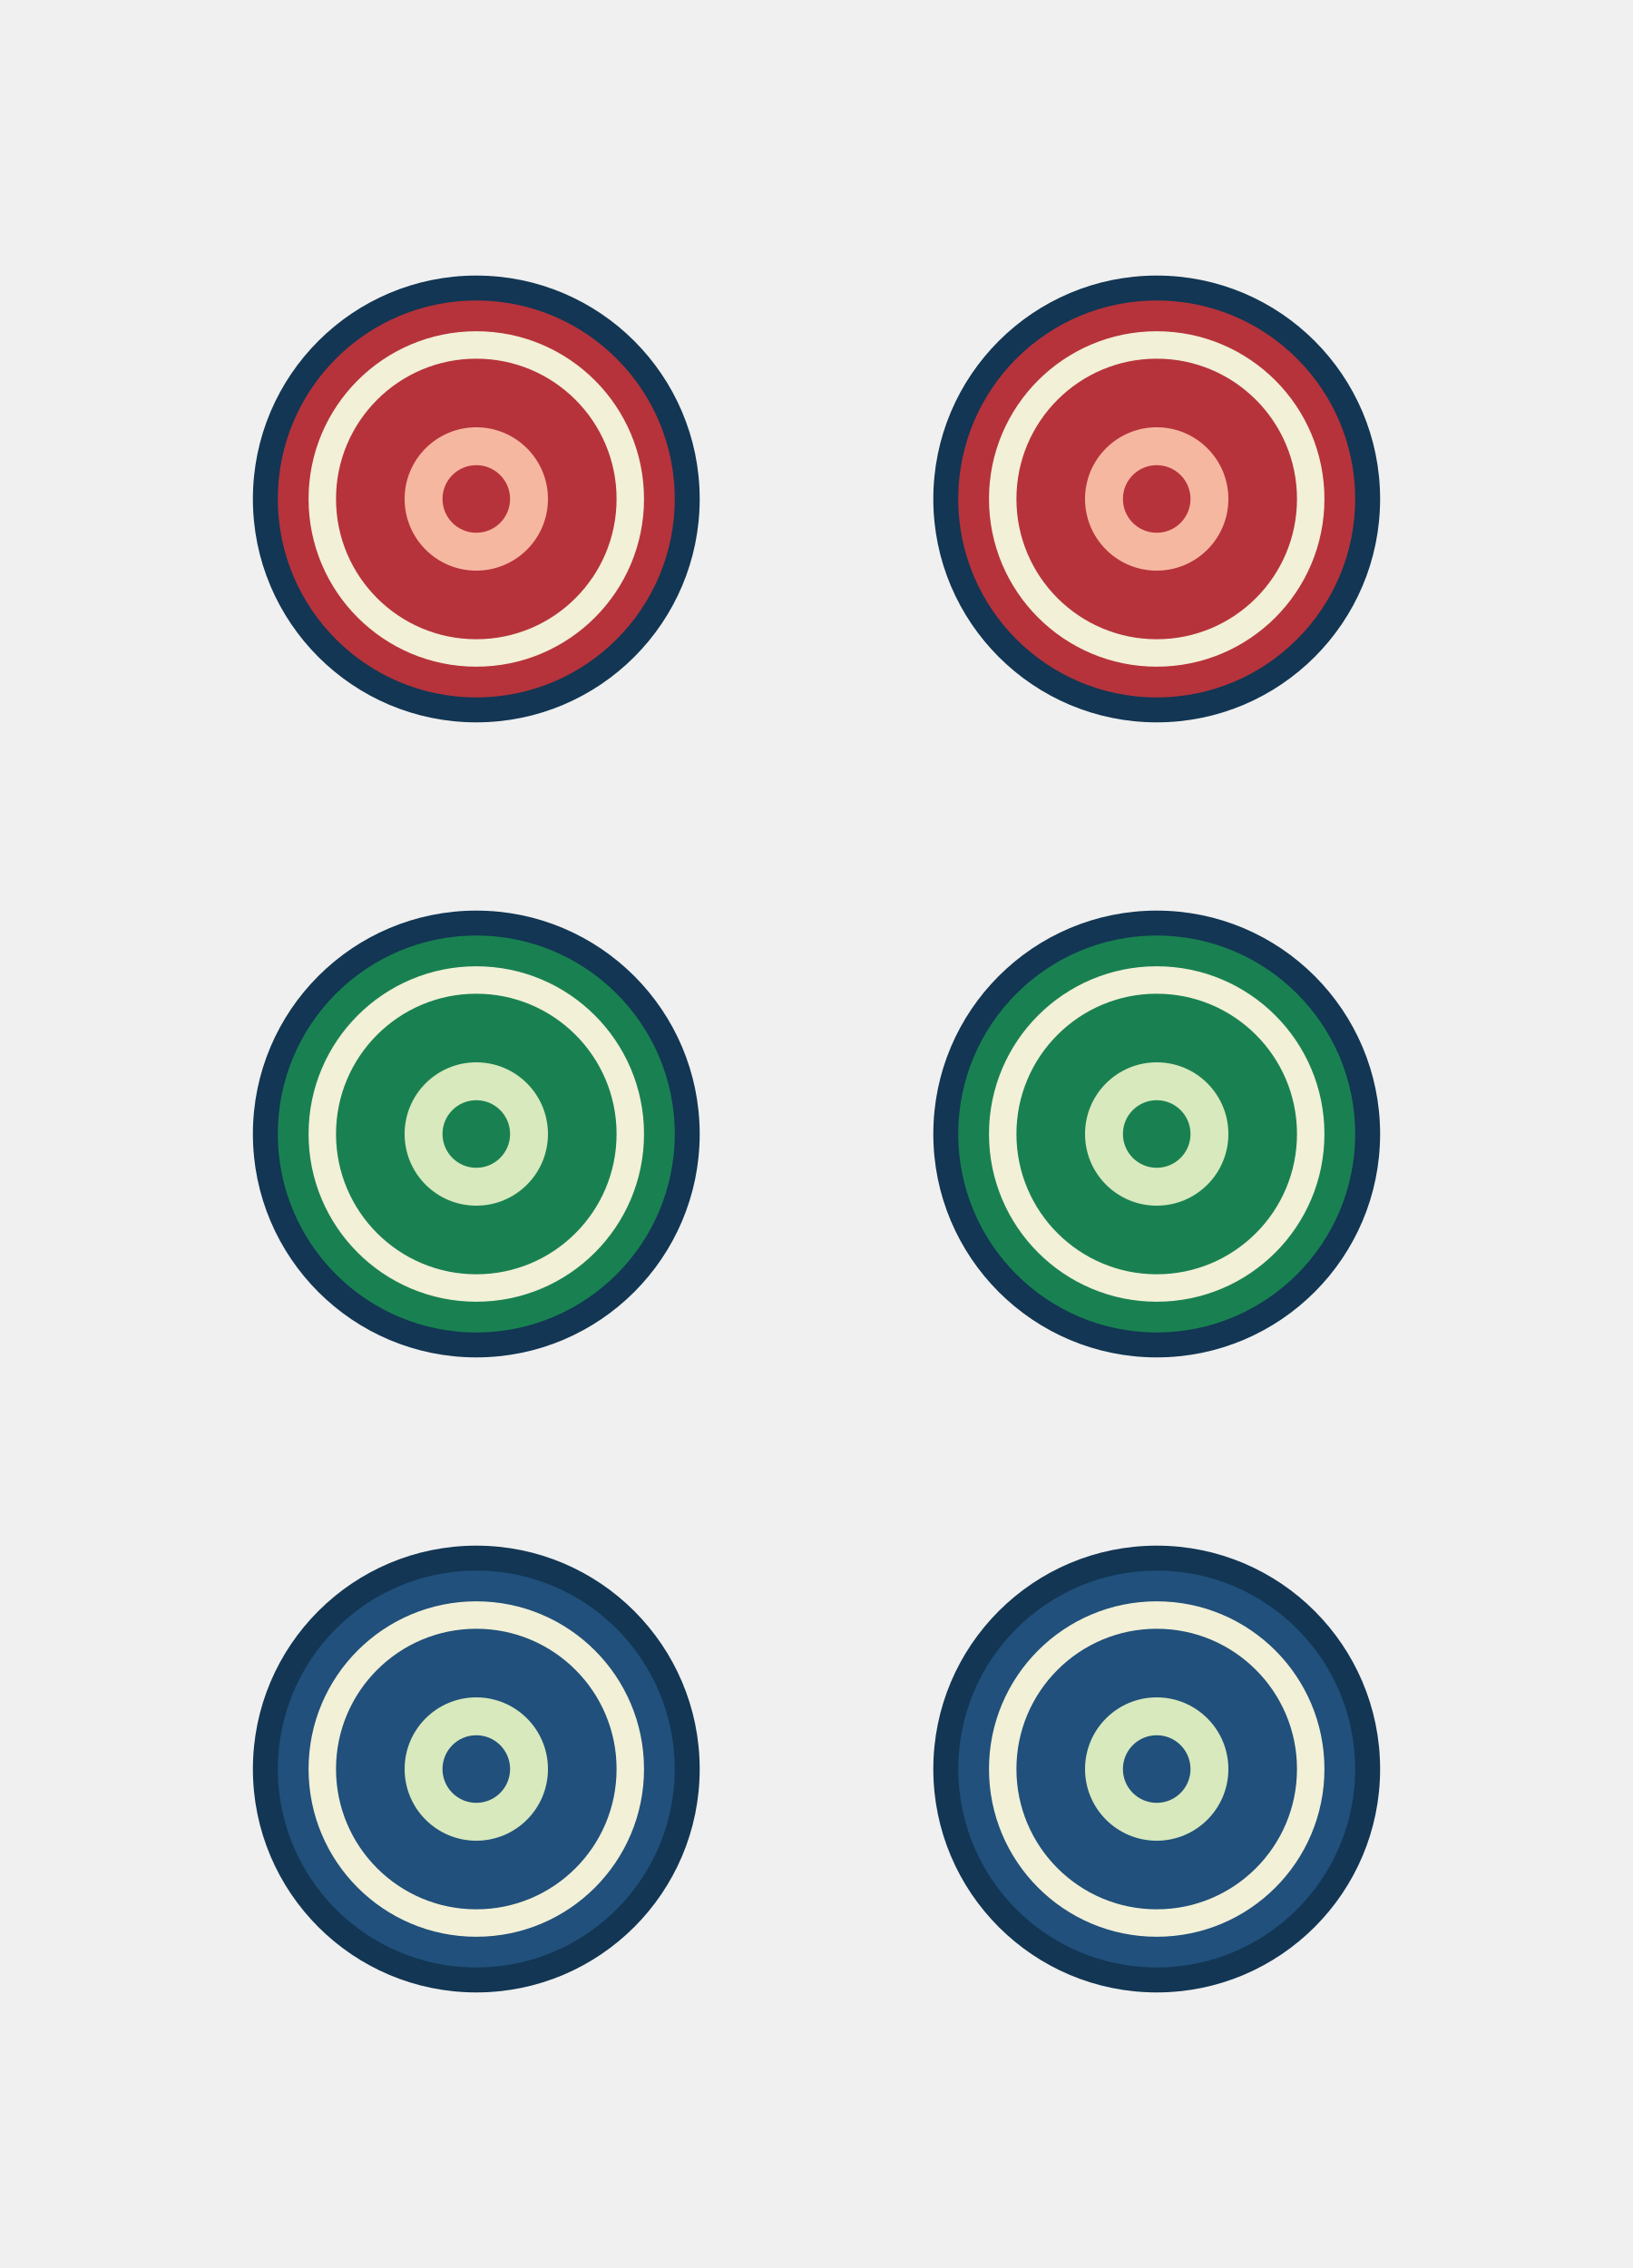
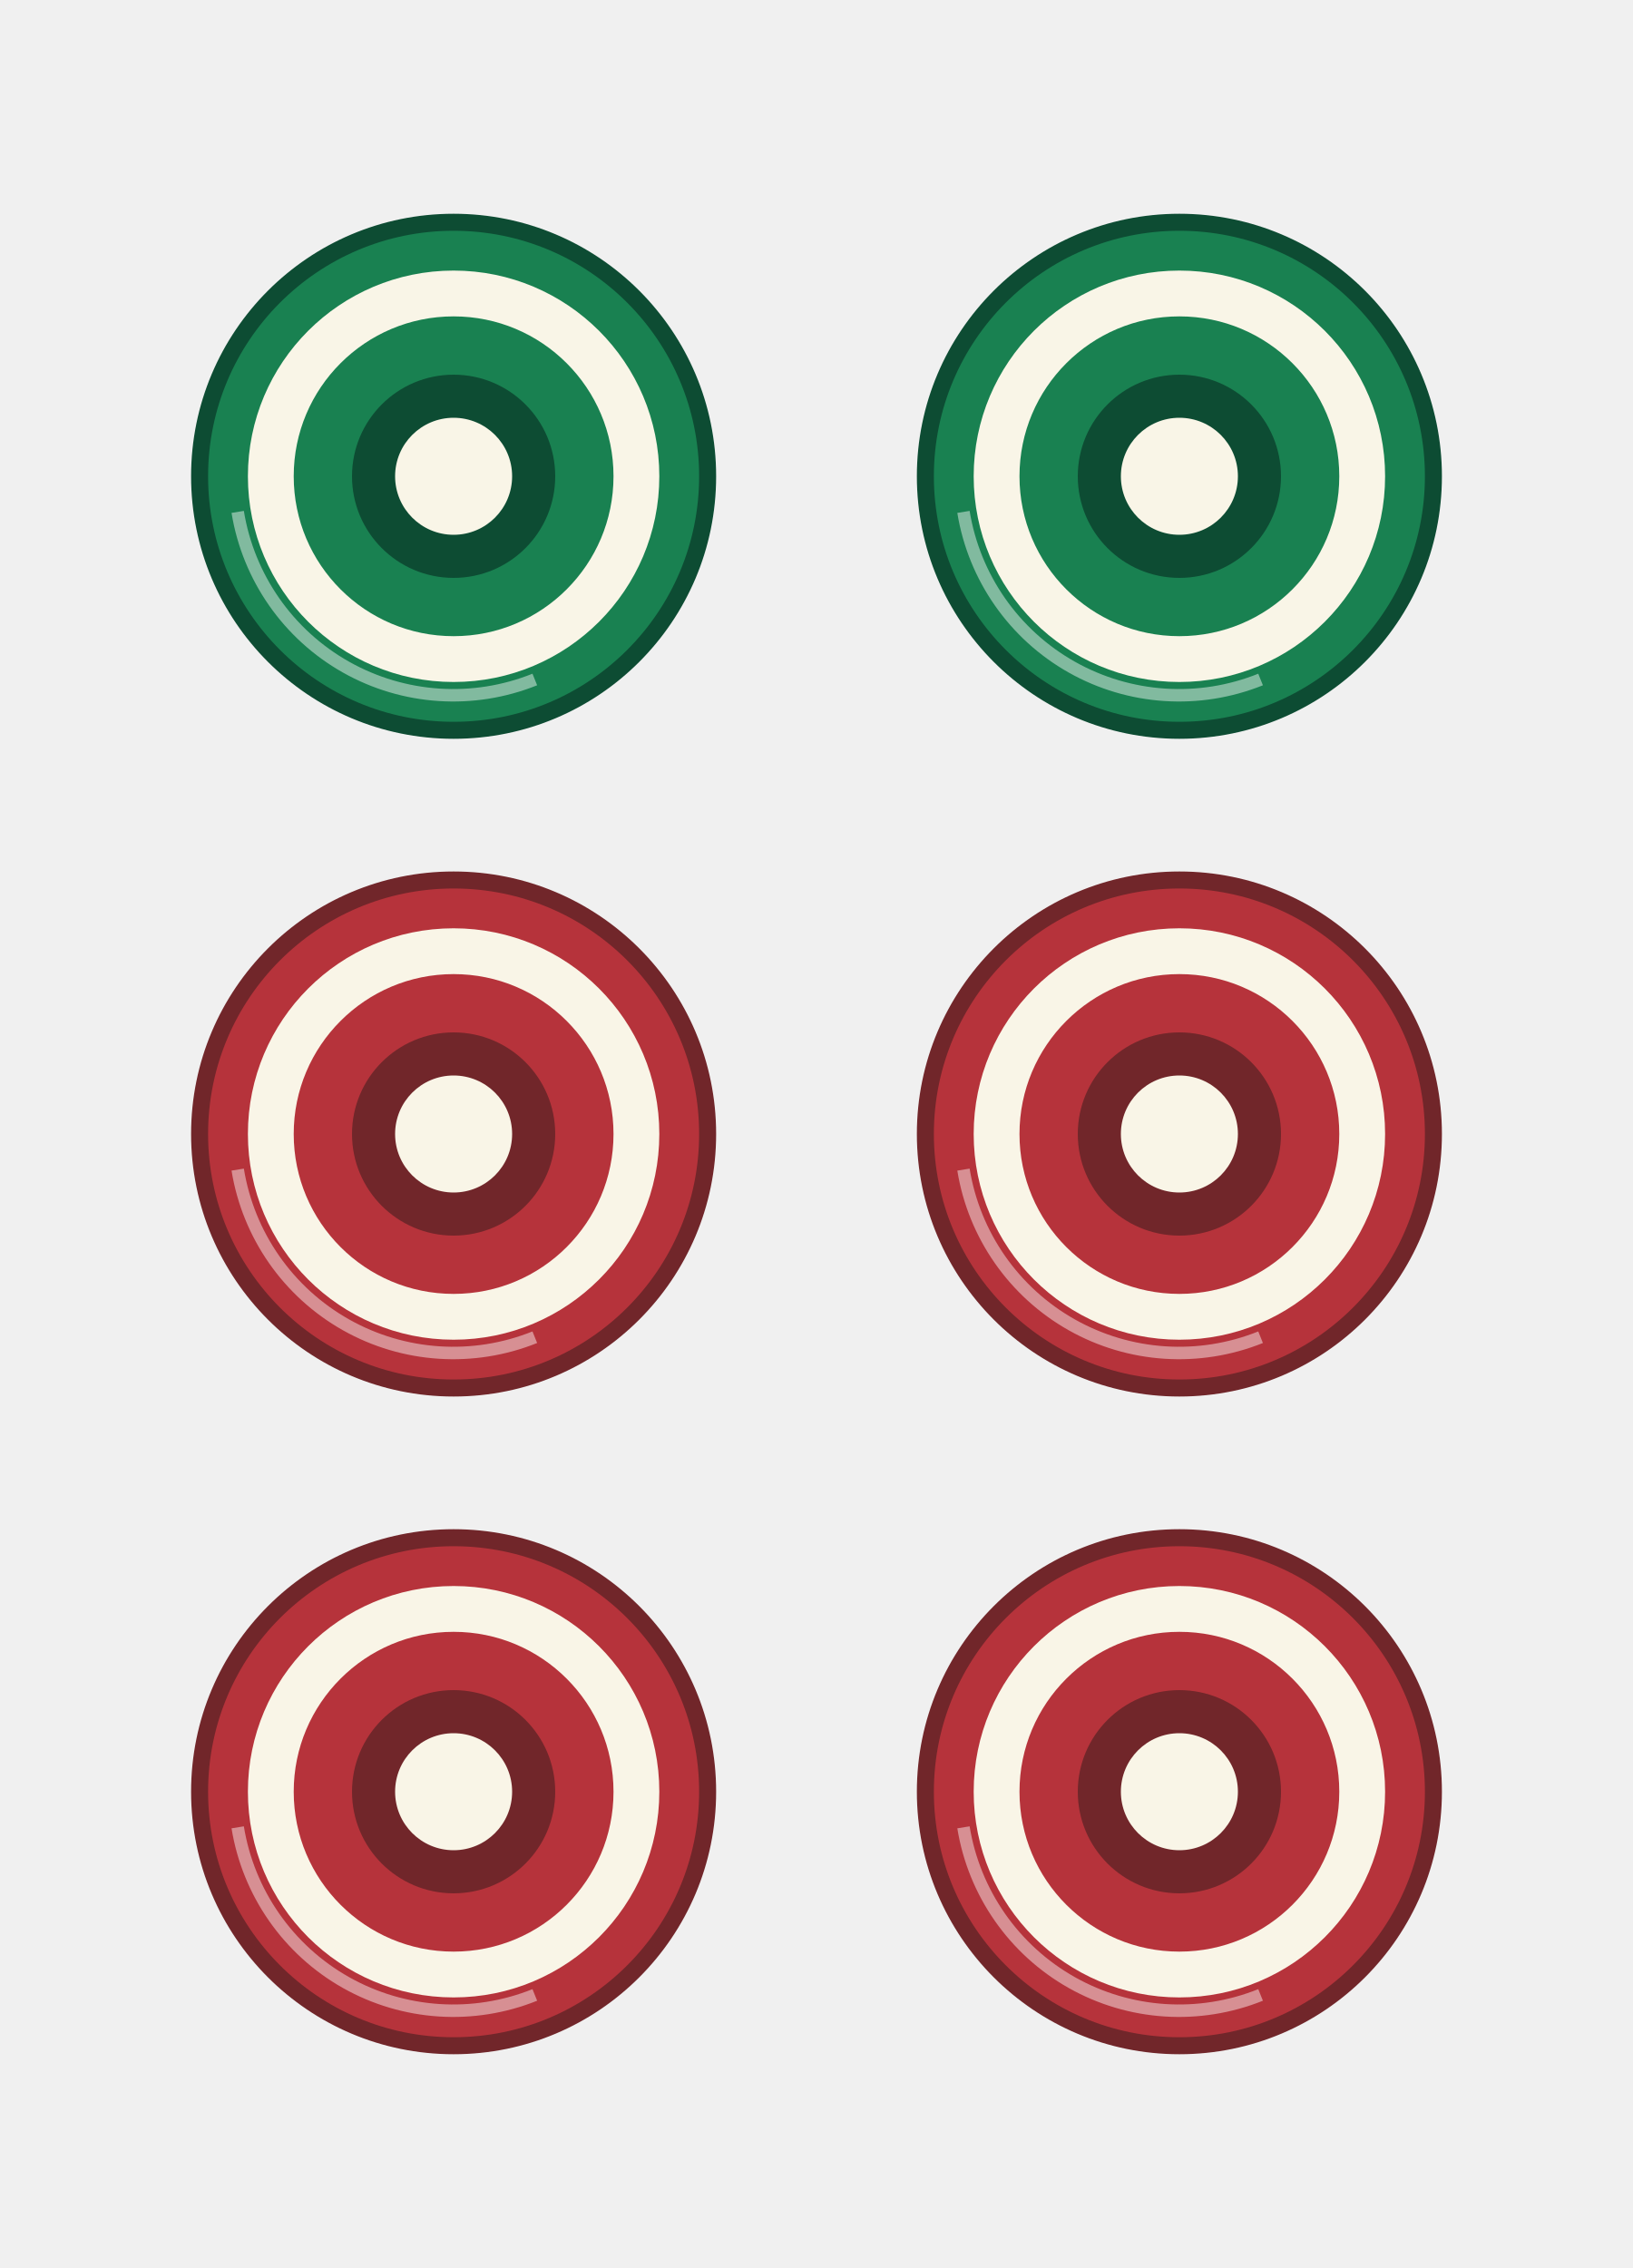
<svg xmlns="http://www.w3.org/2000/svg" width="72" height="100" viewBox="0 0 72 100" role="img" aria-labelledby="tile-title">
  <g>
-     <circle cx="21" cy="22" r="9.3" fill="#b6333b" stroke="#123653" stroke-width="1.1" />
-     <circle cx="21" cy="22" r="6.79" fill="none" stroke="#f2f0d7" stroke-width="1.21" />
-     <circle cx="21" cy="22" r="3.16" fill="#f6b7a0" />
-     <circle cx="21" cy="22" r="1.49" fill="#b6333b" />
+     <circle cx="20" cy="21" r="11.2" fill="#198151" stroke="#0d4c33" stroke-width=".75" />
+     <circle cx="20" cy="21" r="8.06" fill="none" stroke="#f9f5e7" stroke-width="2.02" />
+     <circle cx="20" cy="21" r="4.48" fill="#0d4c33" />
+     <circle cx="20" cy="21" r="2.58" fill="#f9f5e7" />
+     <path d="M10.48 22.57 A9.63 9.63 0 0 0 23.58 29.96" stroke="#ffffff" stroke-opacity=".45" stroke-width=".55" fill="none" />
  </g>
  <g>
-     <circle cx="51" cy="22" r="9.3" fill="#b6333b" stroke="#123653" stroke-width="1.1" />
-     <circle cx="51" cy="22" r="6.79" fill="none" stroke="#f2f0d7" stroke-width="1.21" />
-     <circle cx="51" cy="22" r="3.16" fill="#f6b7a0" />
-     <circle cx="51" cy="22" r="1.49" fill="#b6333b" />
+     <circle cx="52" cy="21" r="11.2" fill="#198151" stroke="#0d4c33" stroke-width=".75" />
+     <circle cx="52" cy="21" r="8.06" fill="none" stroke="#f9f5e7" stroke-width="2.02" />
+     <circle cx="52" cy="21" r="4.48" fill="#0d4c33" />
+     <circle cx="52" cy="21" r="2.58" fill="#f9f5e7" />
+     <path d="M42.48 22.57 A9.63 9.63 0 0 0 55.58 29.96" stroke="#ffffff" stroke-opacity=".45" stroke-width=".55" fill="none" />
  </g>
  <g>
-     <circle cx="21" cy="50" r="9.3" fill="#198151" stroke="#123653" stroke-width="1.1" />
-     <circle cx="21" cy="50" r="6.79" fill="none" stroke="#f2f0d7" stroke-width="1.21" />
-     <circle cx="21" cy="50" r="3.16" fill="#d8e9bd" />
-     <circle cx="21" cy="50" r="1.49" fill="#198151" />
+     <circle cx="20" cy="50" r="11.2" fill="#b6333b" stroke="#71262a" stroke-width=".75" />
+     <circle cx="20" cy="50" r="8.06" fill="none" stroke="#f9f5e7" stroke-width="2.02" />
+     <circle cx="20" cy="50" r="4.48" fill="#71262a" />
+     <circle cx="20" cy="50" r="2.58" fill="#f9f5e7" />
+     <path d="M10.48 51.57 A9.63 9.63 0 0 0 23.58 58.96" stroke="#ffffff" stroke-opacity=".45" stroke-width=".55" fill="none" />
  </g>
  <g>
-     <circle cx="51" cy="50" r="9.3" fill="#198151" stroke="#123653" stroke-width="1.1" />
-     <circle cx="51" cy="50" r="6.79" fill="none" stroke="#f2f0d7" stroke-width="1.21" />
-     <circle cx="51" cy="50" r="3.16" fill="#d8e9bd" />
-     <circle cx="51" cy="50" r="1.49" fill="#198151" />
+     <circle cx="52" cy="50" r="11.2" fill="#b6333b" stroke="#71262a" stroke-width=".75" />
+     <circle cx="52" cy="50" r="8.06" fill="none" stroke="#f9f5e7" stroke-width="2.02" />
+     <circle cx="52" cy="50" r="4.48" fill="#71262a" />
+     <circle cx="52" cy="50" r="2.58" fill="#f9f5e7" />
+     <path d="M42.48 51.57 A9.63 9.63 0 0 0 55.58 58.96" stroke="#ffffff" stroke-opacity=".45" stroke-width=".55" fill="none" />
  </g>
  <g>
-     <circle cx="21" cy="78" r="9.3" fill="#20507b" stroke="#123653" stroke-width="1.1" />
-     <circle cx="21" cy="78" r="6.79" fill="none" stroke="#f2f0d7" stroke-width="1.21" />
-     <circle cx="21" cy="78" r="3.16" fill="#d8e9bd" />
-     <circle cx="21" cy="78" r="1.49" fill="#20507b" />
+     <circle cx="20" cy="79" r="11.2" fill="#b6333b" stroke="#71262a" stroke-width=".75" />
+     <circle cx="20" cy="79" r="8.06" fill="none" stroke="#f9f5e7" stroke-width="2.02" />
+     <circle cx="20" cy="79" r="4.48" fill="#71262a" />
+     <circle cx="20" cy="79" r="2.58" fill="#f9f5e7" />
+     <path d="M10.48 80.57 A9.63 9.63 0 0 0 23.58 87.96" stroke="#ffffff" stroke-opacity=".45" stroke-width=".55" fill="none" />
  </g>
  <g>
-     <circle cx="51" cy="78" r="9.3" fill="#20507b" stroke="#123653" stroke-width="1.1" />
-     <circle cx="51" cy="78" r="6.79" fill="none" stroke="#f2f0d7" stroke-width="1.21" />
-     <circle cx="51" cy="78" r="3.16" fill="#d8e9bd" />
-     <circle cx="51" cy="78" r="1.49" fill="#20507b" />
+     <circle cx="52" cy="79" r="11.2" fill="#b6333b" stroke="#71262a" stroke-width=".75" />
+     <circle cx="52" cy="79" r="8.06" fill="none" stroke="#f9f5e7" stroke-width="2.02" />
+     <circle cx="52" cy="79" r="4.48" fill="#71262a" />
+     <circle cx="52" cy="79" r="2.58" fill="#f9f5e7" />
+     <path d="M42.48 80.57 A9.63 9.63 0 0 0 55.58 87.96" stroke="#ffffff" stroke-opacity=".45" stroke-width=".55" fill="none" />
  </g>
</svg>
